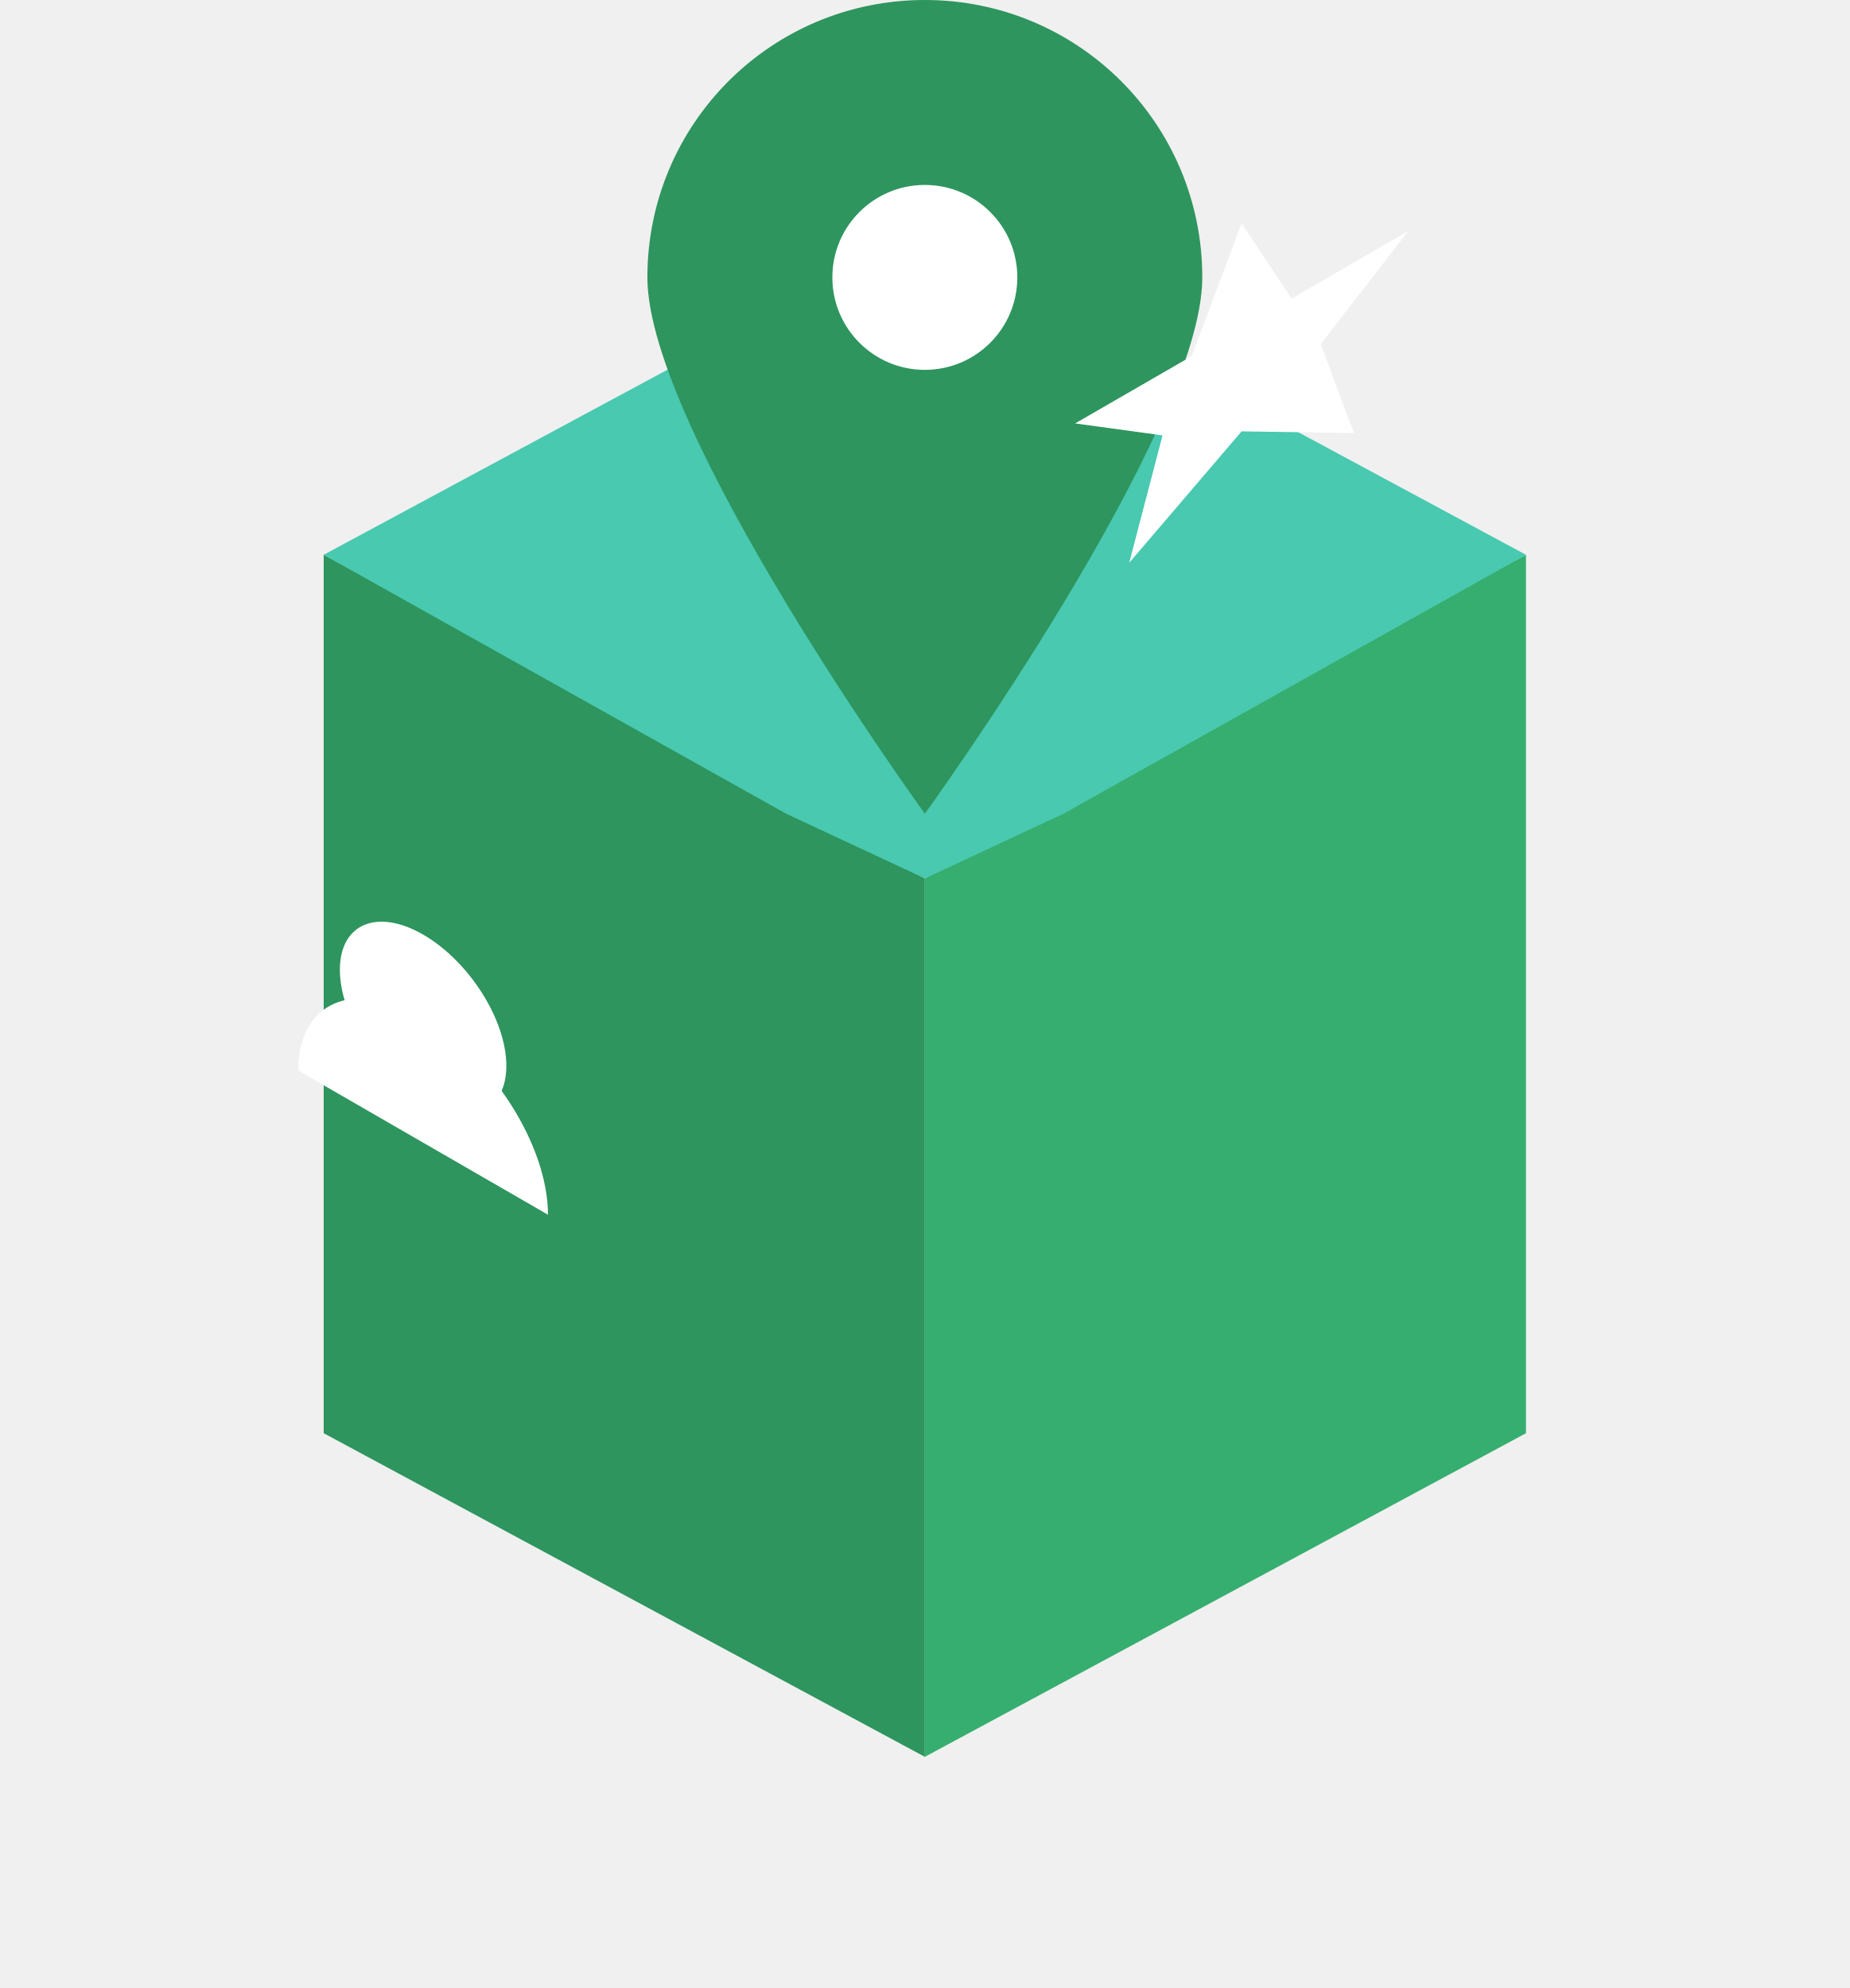
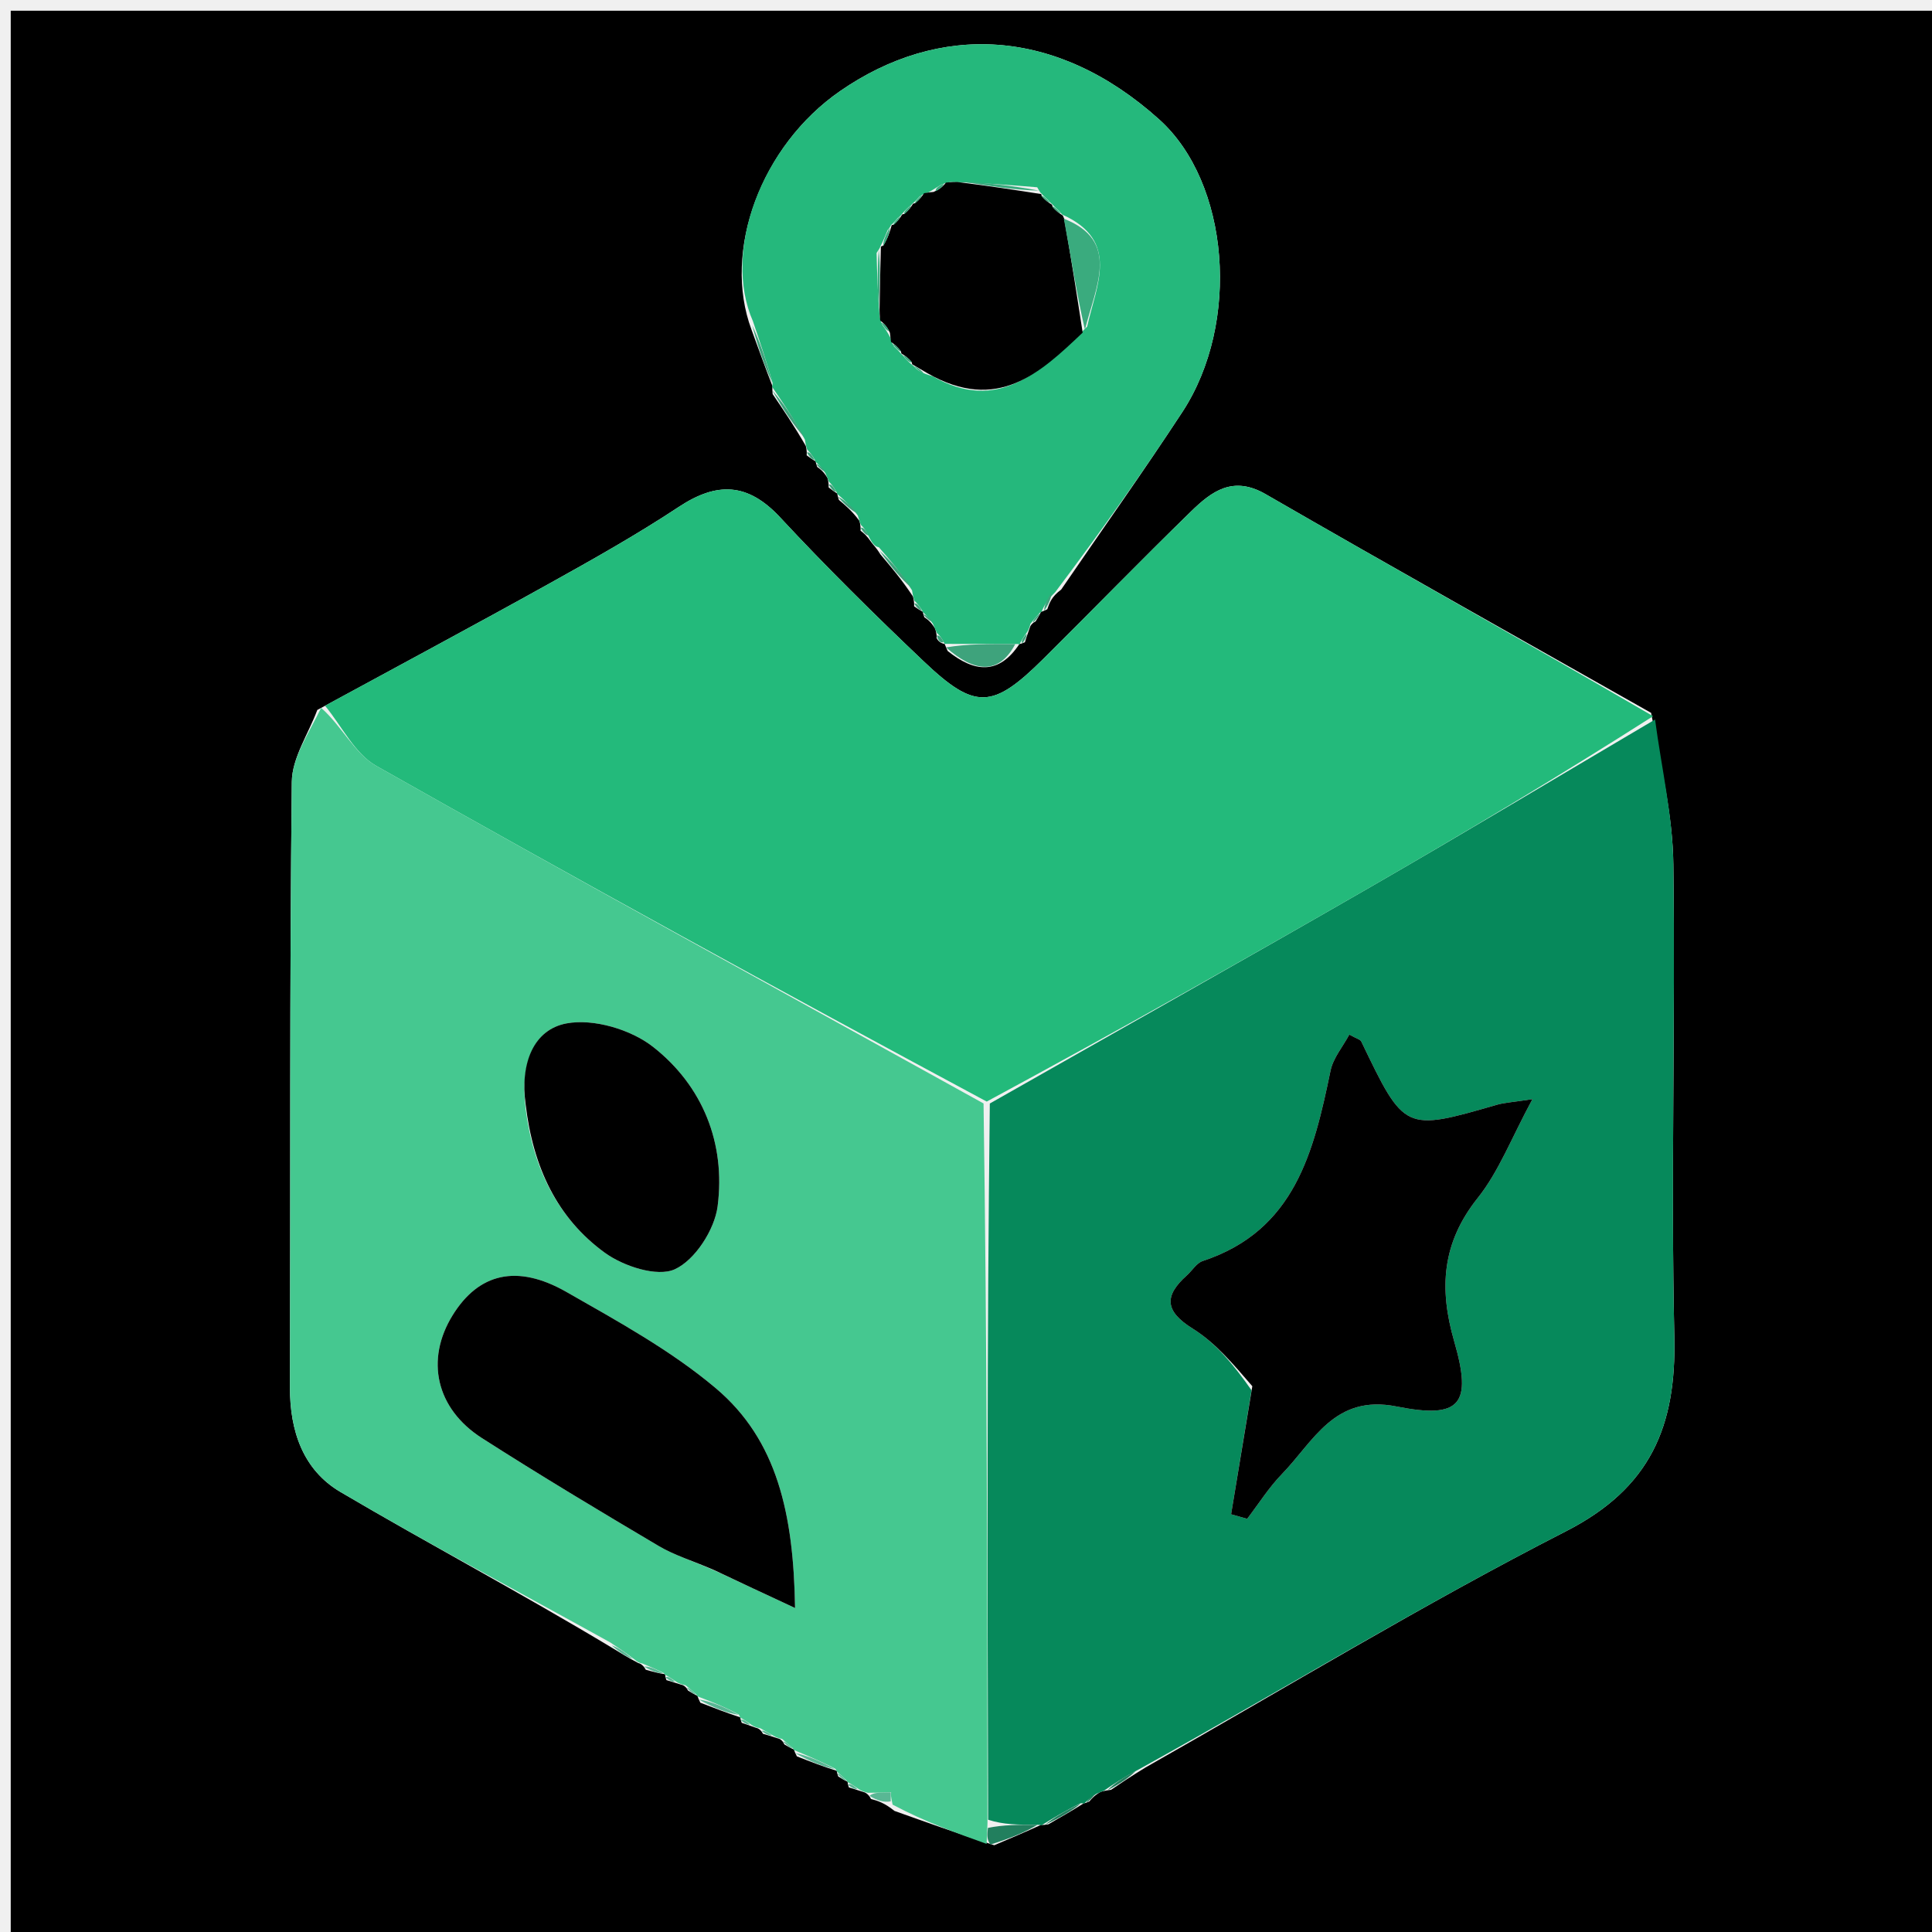
- <svg xmlns="http://www.w3.org/2000/svg" width="100%" height="100%" viewBox="0 0 200 215" aria-label="WhosDo Logo">
-   <g>
-     <path d="M100 95 L35 60 L35 155 L100 190Z" fill="#2E955E" />
-     <path d="M100 95 L165 60 L165 155 L100 190Z" fill="#36AE6F" />
-     <path d="M100 25 L165 60 L115 88 L100 95 L85 88 L35 60Z" fill="#48C9B0" />
-     <g>
-       <path d="M100 0 C83.4 0 70 13.4 70 30 C70 46.6 100 88 100 88 S130 46.6 130 30 C130 13.4 116.6 0 100 0Z" fill="#2E955E">
-         </path>
-       <circle cx="100" cy="30" r="10" fill="white" />
-     </g>
-     <g transform="translate(-15, 3) skewY(30) scale(0.9)">
-       <circle cx="67.5" cy="80" r="10" fill="white" />
-       <path d="M52.5 95 A15 15 0 0 1 82.5 95 Z" fill="white" />
-     </g>
-     <g transform="translate(15, 3) skewY(-30) scale(0.9)">
-       <polygon points="132.5,100 138.5,112.5 152.5,112.5 142,120 146,133 132.5,125 119,133 123,120 112.5,112.5 126.5,112.5" fill="white" />
-     </g>
-   </g>
+ <svg xmlns="http://www.w3.org/2000/svg" version="1.1" id="Layer_1" x="0px" y="0px" width="100%" viewBox="0 0 180 180" enable-background="new 0 0 180 180" xml:space="preserve">
+   <path fill="#000000" opacity="1" stroke="none" d=" M109,181   C72.667,181 36.833,181 1,181   C1,121 1,61 1,1   C61,1 121,1 181,1   C181,61 181,121 181,181   C157.167,181 133.333,181 109,181  M76.139,43.508   C76.43,43.713 76.721,43.918 77.08,44.511   C77.08,44.511 77.23,44.876 77.2,45.406   C77.468,45.615 77.737,45.823 78.019,45.989   C78.019,45.989 77.975,45.997 78.156,46.573   C78.769,47.088 79.382,47.602 80.059,48.516   C80.059,48.516 80.202,48.895 80.176,49.445   C80.457,49.662 80.739,49.879 81.171,50.507   C81.342,50.764 81.578,50.925 82.024,51.648   C83.009,52.81 83.993,53.972 85.049,55.559   C85.049,55.559 85.193,55.966 85.164,56.488   C85.441,56.681 85.718,56.875 85.998,56.998   C85.998,56.998 85.928,56.995 86.118,57.51   C86.416,57.71 86.713,57.91 87.114,58.554   C87.114,58.554 87.29,58.974 87.263,59.454   C87.422,59.761 87.672,59.945 88.01,59.991   C88.01,59.991 87.998,59.987 88.291,60.649   C90.747,62.625 93.043,62.927 94.983,59.991   C94.983,59.991 94.993,60.041 95.487,59.839   C95.587,59.519 95.687,59.198 95.935,58.516   C95.935,58.516 95.994,58.13 96.485,57.895   C96.671,57.595 96.858,57.295 96.99,56.991   C96.99,56.991 97.012,57.041 97.572,56.763   C97.772,56.178 97.971,55.593 98.867,54.93   C102.636,49.422 106.497,43.974 110.154,38.393   C115.614,30.058 114.551,17.017 107.997,11.125   C98.356,2.458 87.447,2.141 78.276,8.481   C70.874,13.598 67.29,23.422 70.01,30.697   C70.658,32.486 71.307,34.276 71.981,36.009   C71.981,36.009 71.921,36.023 71.987,36.718   C72.989,38.198 73.992,39.677 75.061,41.526   C75.061,41.526 75.198,41.875 75.156,42.421   C75.436,42.629 75.715,42.837 76.01,42.99   C76.01,42.99 75.954,42.999 76.139,43.508  M79.087,166.531   C79.408,166.627 79.729,166.723 80.449,166.958   C80.449,166.958 80.866,167.029 81.15,167.607   C81.76,167.775 82.369,167.943 83.335,168.718   C86.196,169.741 89.057,170.765 92.632,171.916   C94.111,171.287 95.589,170.658 97.007,170.012   C97.007,170.012 97.008,170.075 97.674,169.968   C98.801,169.319 99.927,168.669 100.997,167.994   C100.997,167.994 100.986,168.056 101.491,167.839   C101.724,167.559 101.958,167.279 102.539,166.949   C102.539,166.949 102.867,166.826 103.516,166.754   C104.388,166.161 105.26,165.567 106.74,164.663   C119.764,157.278 132.574,149.474 145.894,142.666   C153.798,138.626 156.18,132.869 155.994,124.571   C155.665,109.901 156.095,95.215 155.903,80.539   C155.845,76.031 154.794,71.536 153.831,66.417   C141.85,59.638 129.834,52.92 117.913,46.038   C114.866,44.28 112.88,45.785 110.963,47.652   C106.318,52.175 101.799,56.829 97.194,61.395   C92.485,66.064 90.855,66.17 86.076,61.631   C81.496,57.28 76.991,52.836 72.691,48.211   C69.663,44.954 66.8,44.873 63.225,47.237   C59.316,49.821 55.214,52.124 51.114,54.404   C44.204,58.247 37.229,61.974 29.561,66.146   C28.733,68.379 27.212,70.605 27.187,72.846   C26.979,91.646 27.066,110.449 27.014,129.25   C27.002,133.316 28.232,136.951 31.72,139.005   C39.985,143.872 48.466,148.374 57.126,153.585   C57.786,153.994 58.446,154.404 59.472,154.946   C59.472,154.946 59.859,154.989 60.169,155.567   C60.788,155.74 61.407,155.912 62.002,155.987   C62.002,155.987 61.904,156.011 62.087,156.532   C62.41,156.628 62.733,156.724 63.455,156.955   C63.455,156.955 63.872,157.008 64.101,157.505   C64.405,157.692 64.708,157.879 65.001,158.004   C65.001,158.004 64.944,158.03 65.251,158.637   C66.496,159.119 67.742,159.6 68.991,160.01   C68.991,160.01 68.919,160.007 69.104,160.513   C69.42,160.617 69.735,160.72 70.428,160.974   C70.428,160.974 70.832,161.017 71.083,161.534   C71.425,161.631 71.766,161.728 72.472,161.961   C72.472,161.961 72.858,162.007 73.076,162.523   C73.389,162.708 73.702,162.893 73.997,163.011   C73.997,163.011 73.93,163.031 74.244,163.637   C75.497,164.127 76.751,164.617 78.01,164.998   C78.01,164.998 77.902,164.991 78.096,165.511   C78.401,165.703 78.706,165.895 78.998,165.999   C78.998,165.999 78.909,166.011 79.087,166.531  z" />
+   <path fill="#06895B" opacity="1" stroke="none" d=" M154.198,67.035   C154.794,71.536 155.845,76.031 155.903,80.539   C156.095,95.215 155.665,109.901 155.994,124.571   C156.18,132.869 153.798,138.626 145.894,142.666   C132.574,149.474 119.764,157.278 106.104,164.849   C104.601,165.632 103.734,166.229 102.867,166.826   C102.867,166.826 102.539,166.949 102.143,167.126   C101.493,167.554 101.239,167.805 100.986,168.056   C100.986,168.056 100.997,167.994 100.667,168.01   C99.228,168.71 98.118,169.392 97.008,170.075   C97.008,170.075 97.007,170.012 96.623,170.009   C94.861,170.007 93.483,170.007 92.062,169.54   C91.988,147.044 91.955,125.016 92.219,102.812   C104.221,95.988 115.957,89.396 127.621,82.677   C136.528,77.546 145.342,72.255 154.198,67.035  M116.603,129.53   C115.968,133.381 115.334,137.231 114.699,141.081   C115.198,141.222 115.697,141.363 116.196,141.503   C117.267,140.106 118.216,138.589 119.434,137.334   C122.39,134.287 124.312,129.882 130.115,131.038   C136.072,132.225 137.186,130.847 135.485,124.973   C134.056,120.04 134.342,115.792 137.675,111.613   C139.644,109.145 140.809,106.037 142.773,102.408   C140.935,102.692 140.167,102.726 139.449,102.933   C130.853,105.417 130.857,105.423 126.83,97.041   C126.734,96.841 126.376,96.767 125.712,96.392   C125.099,97.535 124.208,98.574 123.965,99.748   C122.4,107.301 120.648,114.65 112.054,117.486   C111.481,117.675 111.081,118.371 110.586,118.815   C108.448,120.73 108.5,122.152 111.126,123.787   C113.221,125.092 114.891,127.081 116.603,129.53  z" />
+   <path fill="#23BA7B" opacity="1" stroke="none" d=" M154.014,66.726   C145.342,72.255 136.528,77.546 127.621,82.677   C115.957,89.396 104.221,95.988 91.931,102.631   C72.564,92.238 53.741,81.921 35.058,71.358   C33.05,70.223 31.854,67.654 30.281,65.75   C37.229,61.974 44.204,58.247 51.114,54.404   C55.214,52.124 59.316,49.821 63.225,47.237   C66.8,44.873 69.663,44.954 72.691,48.211   C76.991,52.836 81.496,57.28 86.076,61.631   C90.855,66.17 92.485,66.064 97.194,61.395   C101.799,56.829 106.318,52.175 110.963,47.652   C112.88,45.785 114.866,44.28 117.913,46.038   C129.834,52.92 141.85,59.638 154.014,66.726  z" />
+   <path fill="#45C890" opacity="1" stroke="none" d=" M29.921,65.948   C31.854,67.654 33.05,70.223 35.058,71.358   C53.741,81.921 72.564,92.238 91.635,102.807   C91.955,125.016 91.988,147.044 92.002,169.833   C91.962,170.992 91.94,171.39 91.919,171.789   C89.057,170.765 86.196,169.741 83.163,168.135   C82.991,167.367 82.992,167.181 83.023,166.978   C83.053,166.961 83.005,167.007 82.649,167.005   C81.817,167.011 81.341,167.02 80.866,167.029   C80.866,167.029 80.449,166.958 80.075,166.732   C79.456,166.31 79.192,166.145 78.909,166.011   C78.909,166.011 78.998,165.999 78.837,165.843   C78.418,165.455 78.16,165.223 77.902,164.991   C77.902,164.991 78.01,164.998 77.801,164.778   C76.371,164.049 75.151,163.54 73.93,163.031   C73.93,163.031 73.997,163.011 73.832,162.846   C73.397,162.457 73.127,162.232 72.858,162.007   C72.858,162.007 72.472,161.961 72.092,161.734   C71.419,161.344 71.125,161.181 70.832,161.017   C70.832,161.017 70.428,160.974 70.067,160.74   C69.464,160.307 69.202,160.141 68.919,160.007   C68.919,160.007 68.991,160.01 68.833,159.738   C67.431,158.987 66.188,158.509 64.944,158.03   C64.944,158.03 65.001,158.004 64.836,157.837   C64.405,157.45 64.139,157.229 63.872,157.008   C63.872,157.008 63.455,156.955 63.079,156.731   C62.456,156.31 62.19,156.144 61.904,156.011   C61.904,156.011 62.002,155.987 61.778,155.84   C60.988,155.458 60.423,155.223 59.859,154.989   C59.859,154.989 59.472,154.946 59.135,154.623   C58.152,153.875 57.505,153.449 56.859,153.024   C48.466,148.374 39.985,143.872 31.72,139.005   C28.232,136.951 27.002,133.316 27.014,129.25   C27.066,110.449 26.979,91.646 27.187,72.846   C27.212,70.605 28.733,68.379 29.921,65.948  M66.896,146.469   C69.031,147.465 71.167,148.46 74.073,149.815   C73.939,141.049 72.409,134.159 66.681,129.332   C62.497,125.807 57.568,123.108 52.782,120.373   C48.152,117.727 44.578,118.637 42.167,122.544   C39.62,126.67 40.605,131.233 44.901,133.983   C50.324,137.454 55.849,140.769 61.391,144.048   C62.878,144.927 64.588,145.428 66.896,146.469  M48.975,103.322   C49.665,108.765 51.921,113.501 56.352,116.716   C58.091,117.977 61.228,119.003 62.871,118.255   C64.755,117.398 66.578,114.565 66.859,112.388   C67.617,106.522 65.477,101.167 60.84,97.531   C58.774,95.912 55.298,94.881 52.789,95.347   C49.696,95.92 48.439,99.097 48.975,103.322  z" />
+   <path fill="#25B87C" opacity="1" stroke="none" d=" M77.23,44.876   C77.23,44.876 77.08,44.511 76.907,44.097   C76.474,43.454 76.214,43.226 75.954,42.999   C75.954,42.999 76.01,42.99 75.897,42.805   C75.618,42.349 75.423,42.101 75.198,41.875   C75.198,41.875 75.061,41.526 74.996,40.973   C73.927,38.955 72.924,37.489 71.921,36.023   C71.921,36.023 71.981,36.009 71.976,35.667   C71.364,33.528 70.758,31.731 70.151,29.934   C67.29,23.422 70.874,13.598 78.276,8.481   C87.447,2.141 98.356,2.458 107.997,11.125   C114.551,17.017 115.614,30.058 110.154,38.393   C106.497,43.974 102.636,49.422 98.306,55.18   C97.5,55.966 97.256,56.503 97.012,57.041   C97.012,57.041 96.99,56.991 96.812,57.152   C96.42,57.585 96.207,57.858 95.994,58.13   C95.994,58.13 95.935,58.516 95.703,58.874   C95.272,59.478 95.113,59.748 94.993,60.041   C94.993,60.041 94.983,59.991 94.567,59.997   C92.1,59.998 90.049,59.992 87.998,59.987   C87.998,59.987 88.01,59.991 87.921,59.806   C87.684,59.378 87.503,59.162 87.29,58.974   C87.29,58.974 87.114,58.554 86.916,58.115   C86.454,57.449 86.191,57.222 85.928,56.995   C85.928,56.995 85.998,56.998 85.89,56.831   C85.612,56.408 85.416,56.175 85.193,55.966   C85.193,55.966 85.049,55.559 84.973,55.001   C83.892,53.292 82.886,52.14 81.881,50.988   C81.578,50.925 81.342,50.764 80.991,50.08   C80.644,49.373 80.441,49.12 80.202,48.895   C80.202,48.895 80.059,48.516 79.919,48.027   C79.178,47.024 78.577,46.511 77.975,45.997   C77.975,45.997 78.019,45.989 77.912,45.8   C77.646,45.34 77.454,45.095 77.23,44.876  M83.989,19.989   C83.989,19.989 84.043,20 83.646,20.311   C83.429,20.568 83.212,20.825 82.985,20.989   C82.985,20.989 83.078,20.978 82.701,21.438   C82.476,21.982 82.251,22.527 81.999,23   C81.999,23 82.071,22.972 81.669,23.567   C81.717,25.403 81.765,27.239 81.952,29.457   C81.952,29.457 82.006,29.86 82.23,30.307   C82.429,30.574 82.628,30.842 82.96,31.472   C82.96,31.472 83.014,31.854 83.3,32.285   C83.549,32.522 83.798,32.76 83.992,33.007   C83.992,33.007 84.007,32.952 84.301,33.353   C84.52,33.606 84.771,33.82 84.994,34.009   C84.994,34.009 84.998,33.946 85.34,34.342   C85.614,34.556 85.889,34.77 86.878,35.048   C92.938,38.507 96.905,34.753 101.289,30.43   C102.123,26.598 104.385,22.443 98.998,20.005   C98.998,20.005 99.003,20.067 98.692,19.665   C98.438,19.442 98.184,19.218 98.005,18.993   C98.005,18.993 98.006,19.069 97.686,18.67   C97.432,18.445 97.177,18.219 96.998,18.002   C96.998,18.002 96.988,18.078 96.634,17.448   C94.082,17.24 91.53,17.032 88.567,16.958   C88.567,16.958 88.137,17.007 87.691,17.209   C87.402,17.365 87.139,17.557 86.505,17.922   C86.505,17.922 86.092,18.001 85.682,18.304   C85.454,18.555 85.225,18.806 84.993,18.992   C84.993,18.992 85.057,19 84.657,19.297   C84.403,19.515 84.185,19.764 83.989,19.989  z" />
+   <path fill="#3EA37C" opacity="1" stroke="none" d=" M88.144,60.318   C90.049,59.992 92.1,59.998 94.592,60.005   C93.043,62.927 90.747,62.625 88.144,60.318  z" />
+   <path fill="#3EA37C" opacity="1" stroke="none" d=" M71.954,36.371   C72.924,37.489 73.927,38.955 74.962,40.789   C73.992,39.677 72.989,38.198 71.954,36.371  z" />
+   <path fill="#227F5E" opacity="1" stroke="none" d=" M92.275,171.852   C91.94,171.39 91.962,170.992 92.044,170.301   C93.483,170.007 94.861,170.007 96.653,170.018   C95.589,170.658 94.111,171.287 92.275,171.852  z" />
+   <path fill="#3EA37C" opacity="1" stroke="none" d=" M70.081,30.316   C70.758,31.731 71.364,33.528 71.963,35.695   C71.307,34.276 70.658,32.486 70.081,30.316  z" />
+   <path fill="#3EA37C" opacity="1" stroke="none" d=" M81.953,51.318   C82.886,52.14 83.892,53.292 84.938,54.789   C83.993,53.972 83.009,52.81 81.953,51.318  z" />
+   <path fill="#227F5E" opacity="1" stroke="none" d=" M97.341,170.022   C98.118,169.392 99.228,168.71 100.696,168.023   C99.927,168.669 98.801,169.319 97.341,170.022  z" />
+   <path fill="#59B794" opacity="1" stroke="none" d=" M65.097,158.334   C66.188,158.509 67.431,158.987 68.831,159.774   C67.742,159.6 66.496,159.119 65.097,158.334  z" />
+   <path fill="#59B794" opacity="1" stroke="none" d=" M74.087,163.334   C75.151,163.54 76.371,164.049 77.798,164.832   C76.751,164.617 75.497,164.127 74.087,163.334  z" />
+   <path fill="#227F5E" opacity="1" stroke="none" d=" M103.191,166.79   C103.734,166.229 104.601,165.632 105.8,165.005   C105.26,165.567 104.388,166.161 103.191,166.79  z" />
+   <path fill="#59B794" opacity="1" stroke="none" d=" M56.992,153.304   C57.505,153.449 58.152,153.875 58.952,154.557   C58.446,154.404 57.786,153.994 56.992,153.304  z" />
+   <path fill="#3EA37C" opacity="1" stroke="none" d=" M78.066,46.285   C78.577,46.511 79.178,47.024 79.887,47.827   C79.382,47.602 78.769,47.088 78.066,46.285  z" />
+   <path fill="#3EA37C" opacity="1" stroke="none" d=" M97.292,56.902   C97.256,56.503 97.5,55.966 97.957,55.219   C97.971,55.593 97.772,56.178 97.292,56.902  z" />
+   <path fill="#59B794" opacity="1" stroke="none" d=" M60.014,155.278   C60.423,155.223 60.988,155.458 61.789,155.889   C61.407,155.912 60.788,155.74 60.014,155.278  z" />
+   <path fill="#59B794" opacity="1" stroke="none" d=" M81.008,167.318   C81.341,167.02 81.817,167.011 82.646,167.001   C83,167 82.992,166.995 82.992,166.995   C82.992,167.181 82.991,167.367 82.985,167.832   C82.369,167.943 81.76,167.775 81.008,167.318  z" />
+   <path fill="#59B794" opacity="1" stroke="none" d=" M77.999,165.251   C78.16,165.223 78.418,165.455 78.844,165.887   C78.706,165.895 78.401,165.703 77.999,165.251  z" />
+   <path fill="#59B794" opacity="1" stroke="none" d=" M78.998,166.271   C79.192,166.145 79.456,166.31 79.875,166.663   C79.729,166.723 79.408,166.627 78.998,166.271  z" />
+   <path fill="#59B794" opacity="1" stroke="none" d=" M72.967,162.265   C73.127,162.232 73.397,162.457 73.84,162.88   C73.702,162.893 73.389,162.708 72.967,162.265  z" />
+   <path fill="#59B794" opacity="1" stroke="none" d=" M70.958,161.276   C71.125,161.181 71.419,161.344 71.91,161.667   C71.766,161.728 71.425,161.631 70.958,161.276  z" />
+   <path fill="#59B794" opacity="1" stroke="none" d=" M69.011,160.26   C69.202,160.141 69.464,160.307 69.878,160.665   C69.735,160.72 69.42,160.617 69.011,160.26  z" />
+   <path fill="#59B794" opacity="1" stroke="none" d=" M63.987,157.256   C64.139,157.229 64.405,157.45 64.841,157.868   C64.708,157.879 64.405,157.692 63.987,157.256  z" />
+   <path fill="#59B794" opacity="1" stroke="none" d=" M61.996,156.271   C62.19,156.144 62.456,156.31 62.88,156.664   C62.733,156.724 62.41,156.628 61.996,156.271  z" />
+   <path fill="#227F5E" opacity="1" stroke="none" d=" M101.238,167.947   C101.239,167.805 101.493,167.554 101.969,167.152   C101.958,167.279 101.724,167.559 101.238,167.947  z" />
+   <path fill="#3EA37C" opacity="1" stroke="none" d=" M86.023,57.252   C86.191,57.222 86.454,57.449 86.865,57.893   C86.713,57.91 86.416,57.71 86.023,57.252  z" />
+   <path fill="#3EA37C" opacity="1" stroke="none" d=" M75.177,42.148   C75.423,42.101 75.618,42.349 75.889,42.833   C75.715,42.837 75.436,42.629 75.177,42.148  z" />
+   <path fill="#3EA37C" opacity="1" stroke="none" d=" M76.046,43.253   C76.214,43.226 76.474,43.454 76.873,43.903   C76.721,43.918 76.43,43.713 76.046,43.253  z" />
+   <path fill="#3EA37C" opacity="1" stroke="none" d=" M77.215,45.141   C77.454,45.095 77.646,45.34 77.905,45.821   C77.737,45.823 77.468,45.615 77.215,45.141  z" />
+   <path fill="#3EA37C" opacity="1" stroke="none" d=" M80.189,49.17   C80.441,49.12 80.644,49.373 80.916,49.875   C80.739,49.879 80.457,49.662 80.189,49.17  z" />
+   <path fill="#3EA37C" opacity="1" stroke="none" d=" M85.178,56.227   C85.416,56.175 85.612,56.408 85.888,56.866   C85.718,56.875 85.441,56.681 85.178,56.227  z" />
+   <path fill="#3EA37C" opacity="1" stroke="none" d=" M96.24,58.013   C96.207,57.858 96.42,57.585 96.839,57.154   C96.858,57.295 96.671,57.595 96.24,58.013  z" />
+   <path fill="#3EA37C" opacity="1" stroke="none" d=" M87.276,59.214   C87.503,59.162 87.684,59.378 87.923,59.813   C87.672,59.945 87.422,59.761 87.276,59.214  z" />
+   <path fill="#3EA37C" opacity="1" stroke="none" d=" M95.24,59.94   C95.113,59.748 95.272,59.478 95.629,59.055   C95.687,59.198 95.587,59.519 95.24,59.94  z" />
+   <path fill="#000000" opacity="1" stroke="none" d=" M116.676,129.148   C114.891,127.081 113.221,125.092 111.126,123.787   C108.5,122.152 108.448,120.73 110.586,118.815   C111.081,118.371 111.481,117.675 112.054,117.486   C120.648,114.65 122.4,107.301 123.965,99.748   C124.208,98.574 125.099,97.535 125.712,96.392   C126.376,96.767 126.734,96.841 126.83,97.041   C130.857,105.423 130.853,105.417 139.449,102.933   C140.167,102.726 140.935,102.692 142.773,102.408   C140.809,106.037 139.644,109.145 137.675,111.613   C134.342,115.792 134.056,120.04 135.485,124.973   C137.186,130.847 136.072,132.225 130.115,131.038   C124.312,129.882 122.39,134.287 119.434,137.334   C118.216,138.589 117.267,140.106 116.196,141.503   C115.697,141.363 115.198,141.222 114.699,141.081   C115.334,137.231 115.968,133.381 116.676,129.148  z" />
+   <path fill="#000000" opacity="1" stroke="none" d=" M66.546,146.286   C64.588,145.428 62.878,144.927 61.391,144.048   C55.849,140.769 50.324,137.454 44.901,133.983   C40.605,131.233 39.62,126.67 42.167,122.544   C44.578,118.637 48.152,117.727 52.782,120.373   C57.568,123.108 62.497,125.807 66.681,129.332   C72.409,134.159 73.939,141.049 74.073,149.815   C71.167,148.46 69.031,147.465 66.546,146.286  z" />
+   <path fill="#000000" opacity="1" stroke="none" d=" M48.974,102.896   C48.439,99.097 49.696,95.92 52.789,95.347   C55.298,94.881 58.774,95.912 60.84,97.531   C65.477,101.167 67.617,106.522 66.859,112.388   C66.578,114.565 64.755,117.398 62.871,118.255   C61.228,119.003 58.091,117.977 56.352,116.716   C51.921,113.501 49.665,108.765 48.974,102.896  z" />
+   <path fill="#59B794" opacity="1" stroke="none" d=" M83.003,167.004   C83.005,167.007 83.053,166.961 83.023,166.978   C82.992,166.995 83,167 83.003,167.004  z" />
+   <path fill="#000000" opacity="1" stroke="none" d=" M100.869,30.989   C96.905,34.753 92.938,38.507 86.401,34.768   C85.615,34.307 85.306,34.127 84.998,33.946   C84.998,33.946 84.994,34.009 84.941,33.75   C84.595,33.312 84.301,33.132 84.007,32.952   C84.007,32.952 83.992,33.007 83.936,32.743   C83.592,32.271 83.303,32.062 83.014,31.854   C83.014,31.854 82.96,31.472 82.913,31.007   C82.579,30.315 82.293,30.087 82.006,29.86   C82.006,29.86 81.952,29.457 81.946,28.832   C81.983,26.462 82.027,24.717 82.071,22.972   C82.071,22.972 81.999,23 82.284,22.88   C82.739,22.166 82.908,21.572 83.078,20.978   C83.078,20.978 82.985,20.989 83.238,20.935   C83.675,20.588 83.859,20.294 84.043,20   C84.043,20 83.989,19.989 84.245,19.929   C84.686,19.579 84.871,19.29 85.057,19   C85.057,19 84.993,18.992 85.247,18.932   C85.698,18.581 85.895,18.291 86.092,18.001   C86.092,18.001 86.505,17.922 86.98,17.882   C87.683,17.563 87.91,17.285 88.137,17.007   C88.137,17.007 88.567,16.958 89.187,16.957   C92.201,17.33 94.595,17.704 96.988,18.078   C96.988,18.078 96.998,18.002 97.05,18.256   C97.404,18.696 97.705,18.882 98.006,19.069   C98.006,19.069 98.005,18.993 98.06,19.248   C98.411,19.69 98.707,19.879 99.003,20.067   C99.003,20.067 98.998,20.005 99.144,20.363   C99.817,24.144 100.343,27.567 100.869,30.989  z" />
+   <path fill="#3AAB7E" opacity="1" stroke="none" d=" M101.079,30.71   C100.343,27.567 99.817,24.144 99.115,20.375   C104.385,22.443 102.123,26.598 101.079,30.71  z" />
+   <path fill="#3AAB7E" opacity="1" stroke="none" d=" M96.811,17.763   C94.595,17.704 92.201,17.33 89.393,16.889   C91.53,17.032 94.082,17.24 96.811,17.763  z" />
+   <path fill="#3AAB7E" opacity="1" stroke="none" d=" M81.87,23.27   C82.027,24.717 81.983,26.462 81.877,28.641   C81.765,27.239 81.717,25.403 81.87,23.27  z" />
+   <path fill="#3AAB7E" opacity="1" stroke="none" d=" M82.889,21.208   C82.908,21.572 82.739,22.166 82.298,22.915   C82.251,22.527 82.476,21.982 82.889,21.208  z" />
+   <path fill="#3AAB7E" opacity="1" stroke="none" d=" M98.848,19.866   C98.707,19.879 98.411,19.69 98.022,19.248   C98.184,19.218 98.438,19.442 98.848,19.866  z" />
+   <path fill="#3AAB7E" opacity="1" stroke="none" d=" M87.914,17.108   C87.91,17.285 87.683,17.563 87.179,17.814   C87.139,17.557 87.402,17.365 87.914,17.108  z" />
+   <path fill="#3AAB7E" opacity="1" stroke="none" d=" M83.157,32.069   C83.303,32.062 83.592,32.271 83.964,32.738   C83.798,32.76 83.549,32.522 83.157,32.069  z" />
+   <path fill="#3AAB7E" opacity="1" stroke="none" d=" M84.154,33.153   C84.301,33.132 84.595,33.312 84.972,33.744   C84.771,33.82 84.52,33.606 84.154,33.153  z" />
+   <path fill="#3AAB7E" opacity="1" stroke="none" d=" M85.169,34.144   C85.306,34.127 85.615,34.307 86.044,34.735   C85.889,34.77 85.614,34.556 85.169,34.144  z" />
+   <path fill="#3AAB7E" opacity="1" stroke="none" d=" M85.887,18.153   C85.895,18.291 85.698,18.581 85.249,18.964   C85.225,18.806 85.454,18.555 85.887,18.153  z" />
+   <path fill="#3AAB7E" opacity="1" stroke="none" d=" M83.845,20.156   C83.859,20.294 83.675,20.588 83.243,20.982   C83.212,20.825 83.429,20.568 83.845,20.156  z" />
+   <path fill="#3AAB7E" opacity="1" stroke="none" d=" M82.118,30.083   C82.293,30.087 82.579,30.315 82.847,30.826   C82.628,30.842 82.429,30.574 82.118,30.083  z" />
+   <path fill="#3AAB7E" opacity="1" stroke="none" d=" M84.857,19.148   C84.871,19.29 84.686,19.579 84.251,19.956   C84.185,19.764 84.403,19.515 84.857,19.148  z" />
+   <path fill="#3AAB7E" opacity="1" stroke="none" d=" M97.846,18.87   C97.705,18.882 97.404,18.696 97.013,18.251   C97.177,18.219 97.432,18.445 97.846,18.87  z" />
</svg>
